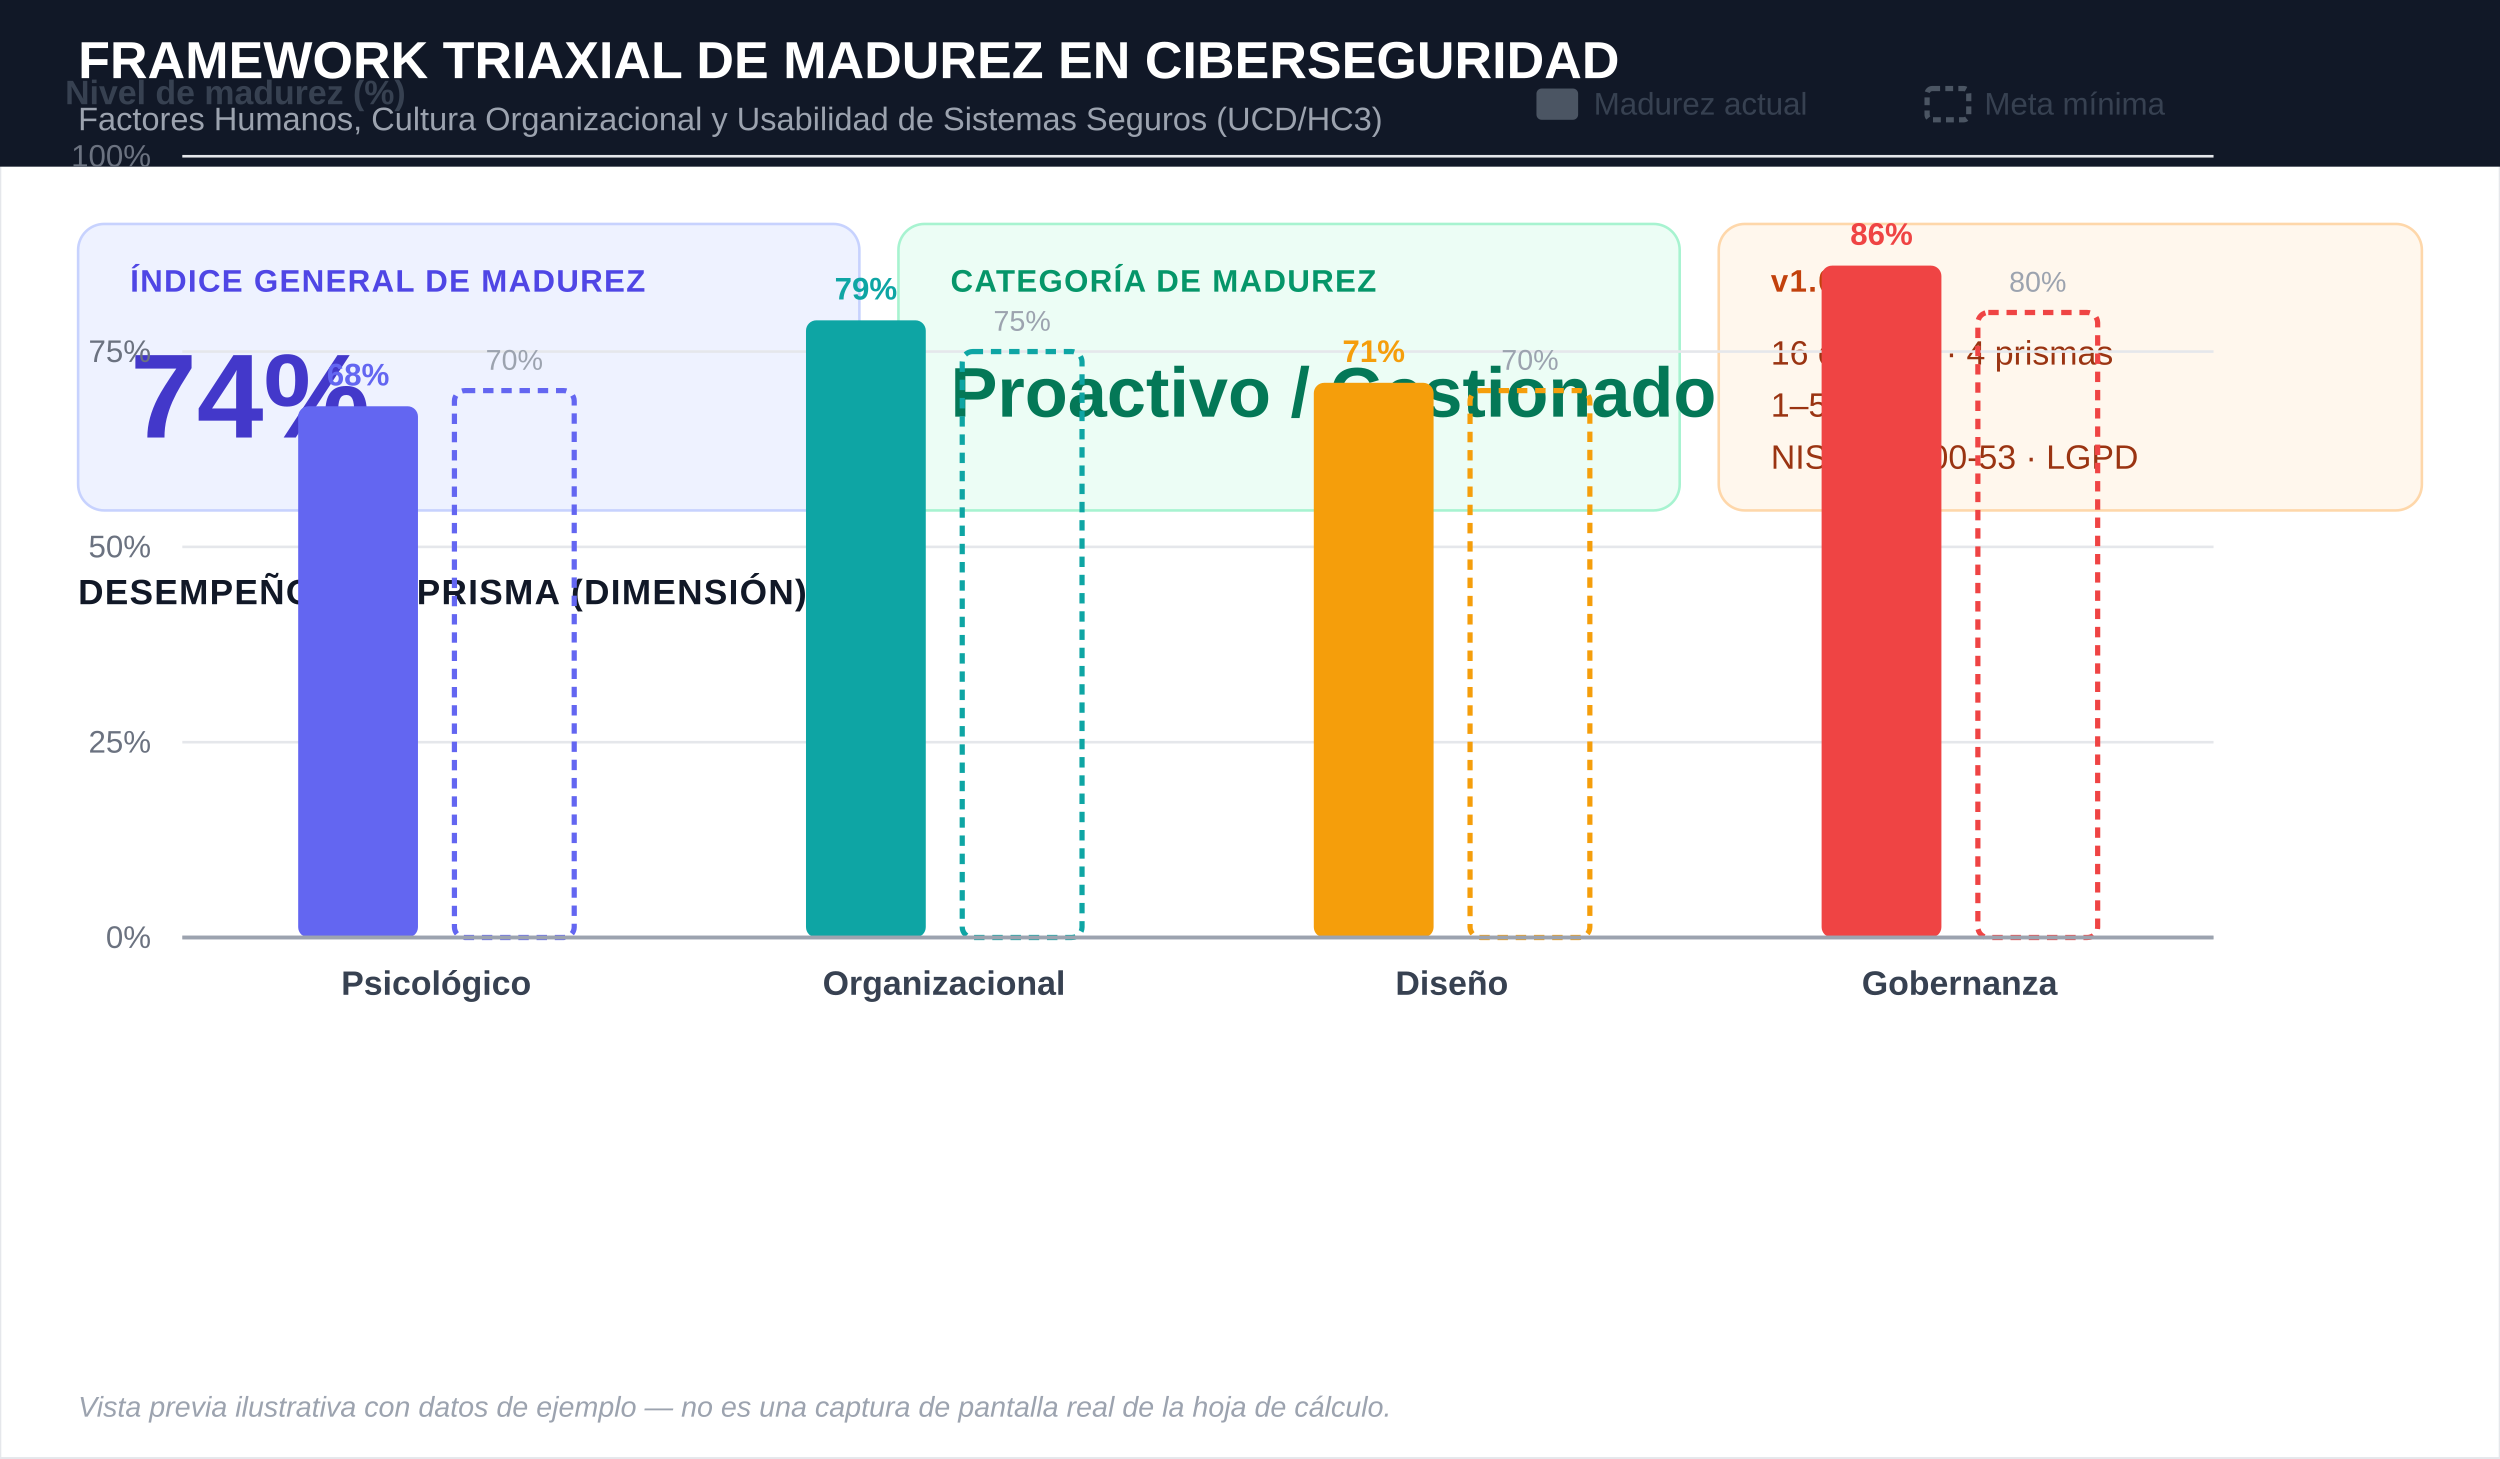
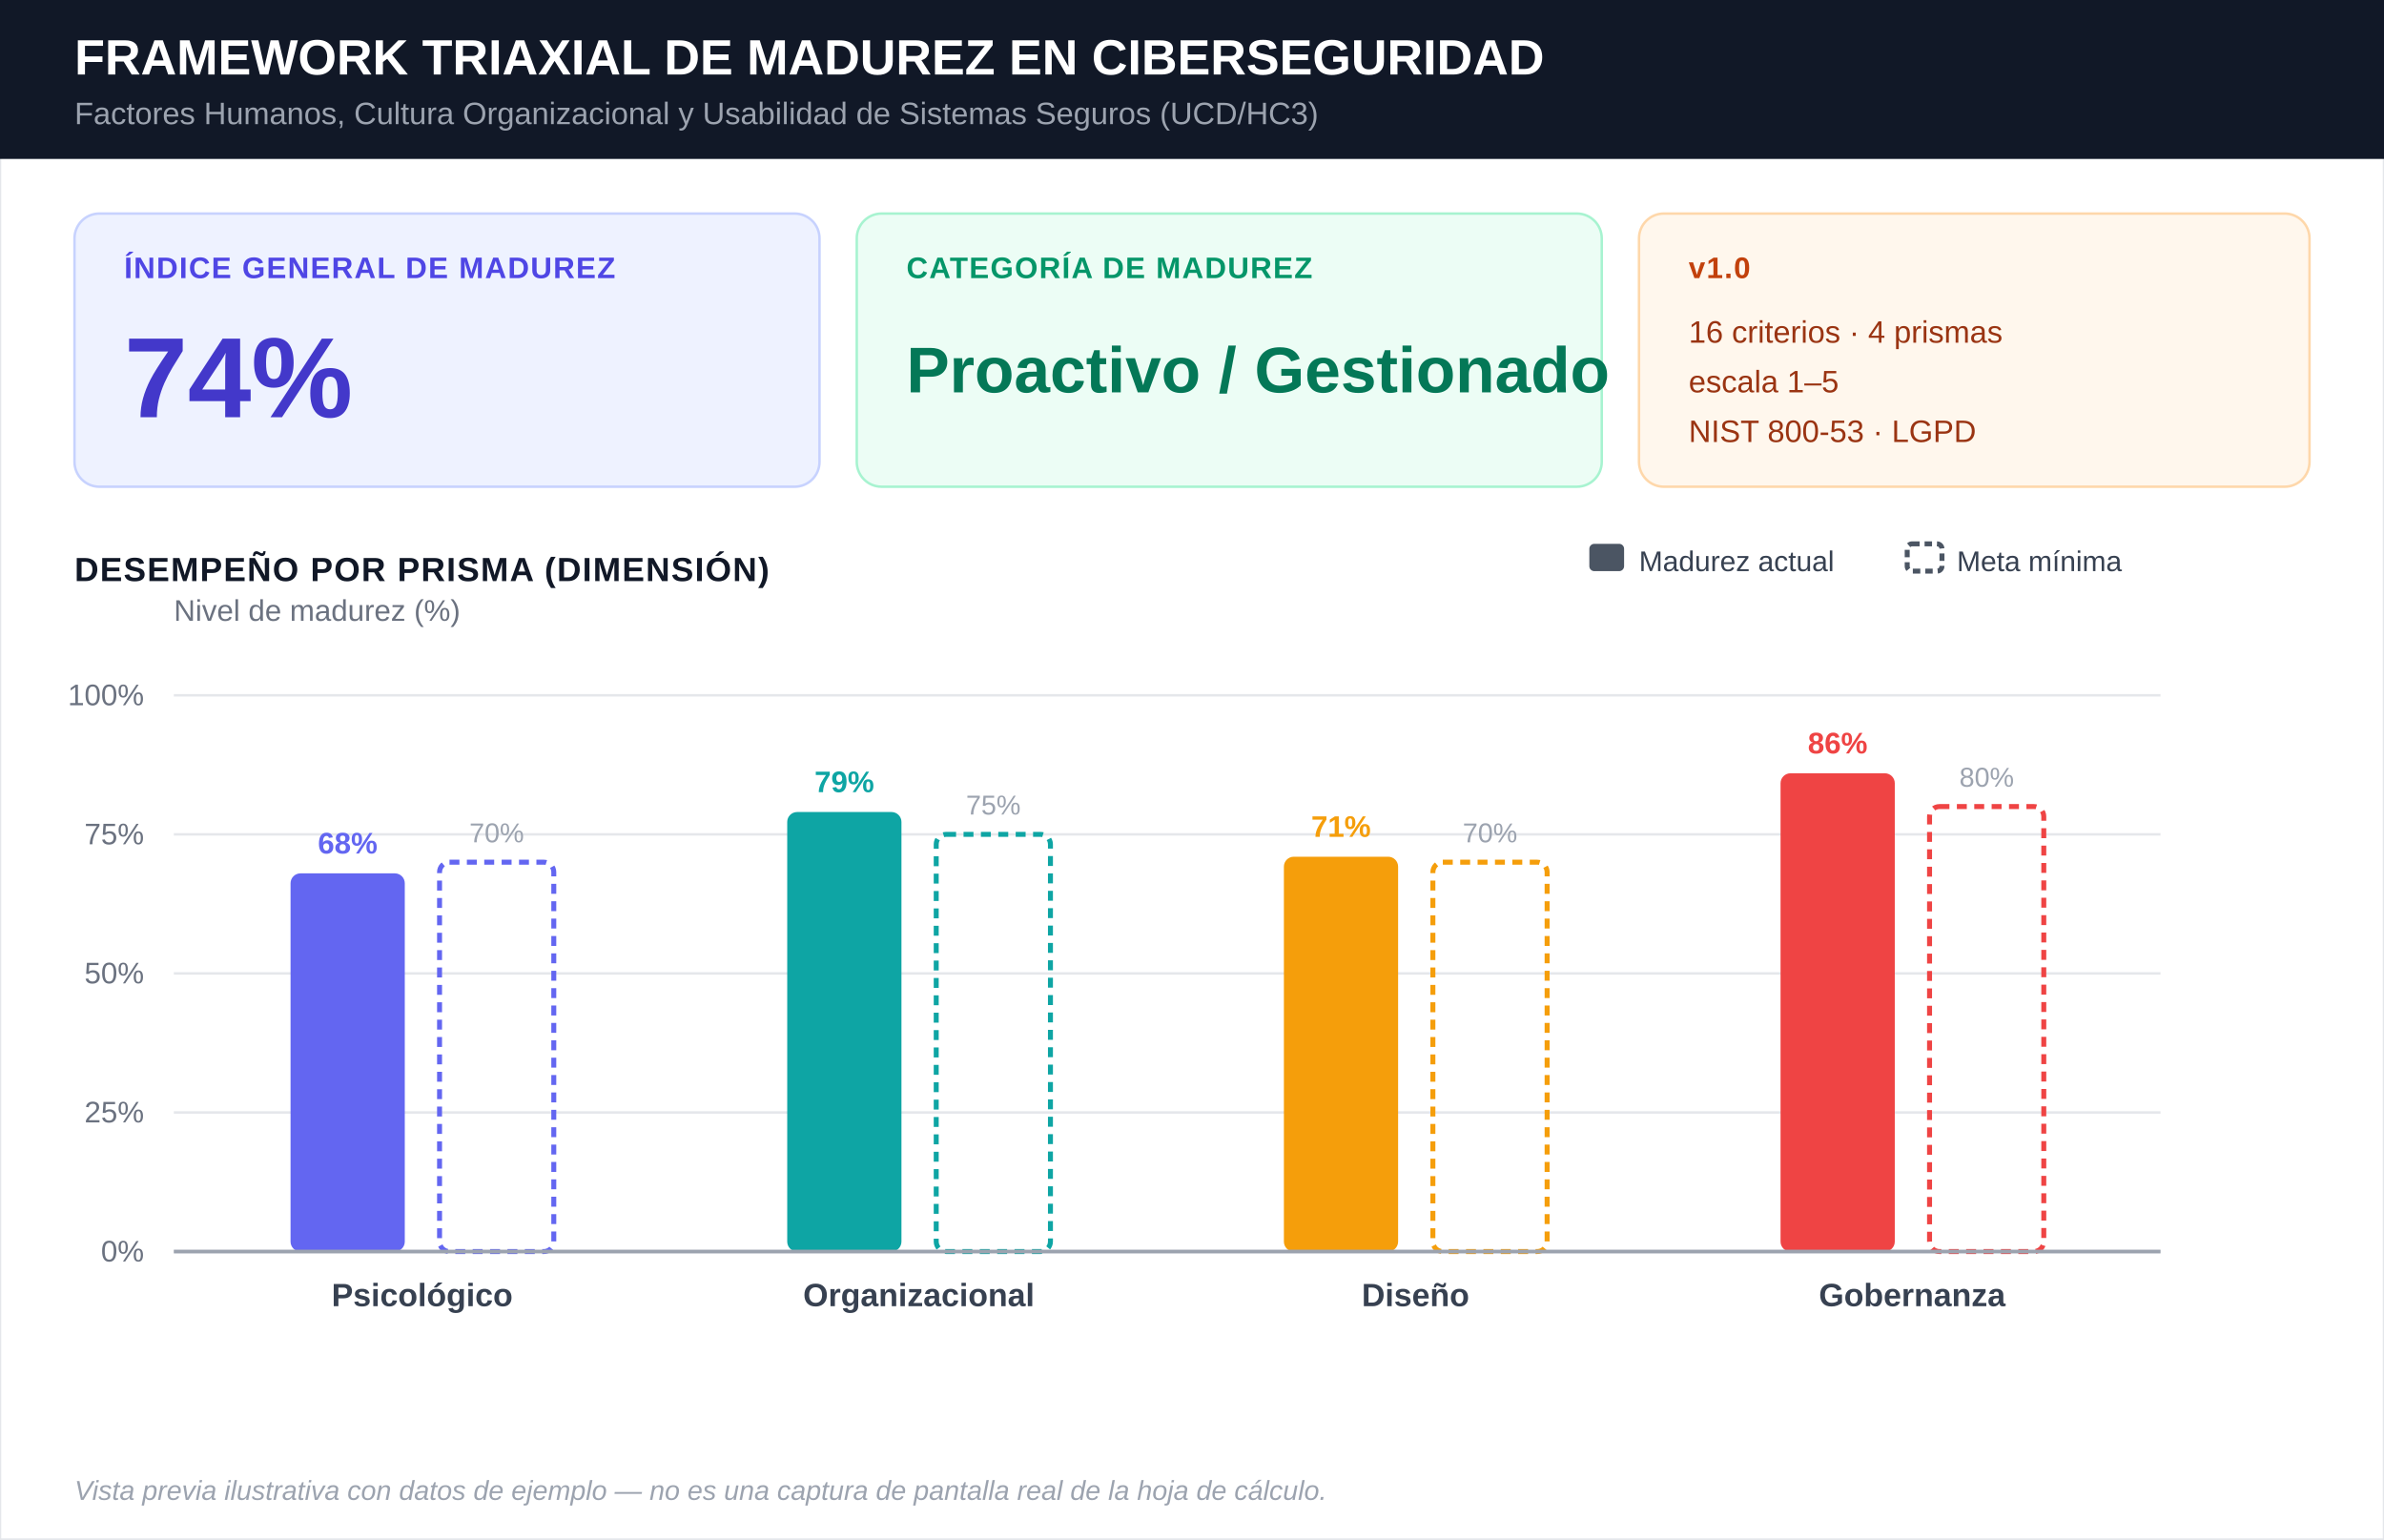
- <svg xmlns="http://www.w3.org/2000/svg" width="960" height="560" viewBox="0 0 960 560" font-family="Segoe UI, Arial, sans-serif">
-   <rect x="0" y="0" width="960" height="560" fill="#FFFFFF" stroke="#E5E7EB" stroke-width="1" />
+ <svg xmlns="http://www.w3.org/2000/svg" width="960" height="620" viewBox="0 0 960 620" font-family="Segoe UI, Arial, sans-serif">
+   <rect x="0" y="0" width="960" height="620" fill="#FFFFFF" stroke="#E5E7EB" stroke-width="1" />
  <rect x="0" y="0" width="960" height="64" fill="#111827" />
  <text x="30" y="30" font-size="20" font-weight="800" fill="#FFFFFF">FRAMEWORK TRIAXIAL DE MADUREZ EN CIBERSEGURIDAD</text>
  <text x="30" y="50" font-size="12.5" fill="#9CA3AF">Factores Humanos, Cultura Organizacional y Usabilidad de Sistemas Seguros (UCD/HC3)</text>
  <rect x="30" y="86" width="300" height="110" rx="10" fill="#EEF2FF" stroke="#C7D2FE" />
  <text x="50" y="112" font-size="12" font-weight="700" fill="#4F46E5" letter-spacing="0.5">ÍNDICE GENERAL DE MADUREZ</text>
  <text x="50" y="168" font-size="46" font-weight="800" fill="#4338CA">74%</text>
  <rect x="345" y="86" width="300" height="110" rx="10" fill="#ECFDF5" stroke="#A7F3D0" />
  <text x="365" y="112" font-size="12" font-weight="700" fill="#059669" letter-spacing="0.5">CATEGORÍA DE MADUREZ</text>
-   <text x="365" y="160" font-size="27" font-weight="800" fill="#047857">Proactivo / Gestionado</text>
+   <text x="365" y="158" font-size="26" font-weight="800" fill="#047857">Proactivo / Gestionado</text>
  <rect x="660" y="86" width="270" height="110" rx="10" fill="#FFF7ED" stroke="#FED7AA" />
  <text x="680" y="112" font-size="12" font-weight="700" fill="#C2410C" letter-spacing="0.5">v1.0</text>
-   <text x="680" y="140" font-size="13" fill="#9A3412">16 criterios · 4 prismas</text>
-   <text x="680" y="160" font-size="13" fill="#9A3412">1–5 escala</text>
-   <text x="680" y="180" font-size="13" fill="#9A3412">NIST SP 800-53 · LGPD</text>
-   <text x="30" y="232" font-size="13.5" font-weight="700" fill="#111827" letter-spacing="0.5">DESEMPEÑO POR PRISMA (DIMENSIÓN)</text>
-   <line x1="70" y1="360.0" x2="850" y2="360.0" stroke="#E5E7EB" stroke-width="1" />
-   <text x="58" y="364.0" text-anchor="end" font-size="12" fill="#6B7280" font-family="Segoe UI, Arial, sans-serif">0%</text>
-   <line x1="70" y1="285.0" x2="850" y2="285.0" stroke="#E5E7EB" stroke-width="1" />
-   <text x="58" y="289.0" text-anchor="end" font-size="12" fill="#6B7280" font-family="Segoe UI, Arial, sans-serif">25%</text>
-   <line x1="70" y1="210.0" x2="850" y2="210.0" stroke="#E5E7EB" stroke-width="1" />
-   <text x="58" y="214.0" text-anchor="end" font-size="12" fill="#6B7280" font-family="Segoe UI, Arial, sans-serif">50%</text>
-   <line x1="70" y1="135.0" x2="850" y2="135.0" stroke="#E5E7EB" stroke-width="1" />
-   <text x="58" y="139.0" text-anchor="end" font-size="12" fill="#6B7280" font-family="Segoe UI, Arial, sans-serif">75%</text>
-   <line x1="70" y1="60.0" x2="850" y2="60.0" stroke="#E5E7EB" stroke-width="1" />
-   <text x="58" y="64.0" text-anchor="end" font-size="12" fill="#6B7280" font-family="Segoe UI, Arial, sans-serif">100%</text>
-   <text x="25" y="40" font-size="13" fill="#374151" font-family="Segoe UI, Arial, sans-serif" font-weight="600">Nivel de madurez (%)</text>
-   <rect x="114.5" y="156.0" width="46" height="204.0" rx="4" fill="#6366F1" />
-   <text x="137.5" y="148.0" text-anchor="middle" font-size="12" font-weight="700" fill="#6366F1" font-family="Segoe UI, Arial, sans-serif">68%</text>
-   <rect x="174.5" y="150.0" width="46" height="210.0" rx="4" fill="none" stroke="#6366F1" stroke-width="2" stroke-dasharray="4,3" />
-   <text x="197.5" y="142.0" text-anchor="middle" font-size="11" fill="#9CA3AF" font-family="Segoe UI, Arial, sans-serif">70%</text>
-   <text x="167.5" y="382" text-anchor="middle" font-size="13" font-weight="600" fill="#374151" font-family="Segoe UI, Arial, sans-serif">Psicológico</text>
-   <rect x="309.5" y="123.0" width="46" height="237.0" rx="4" fill="#0EA5A4" />
-   <text x="332.5" y="115.0" text-anchor="middle" font-size="12" font-weight="700" fill="#0EA5A4" font-family="Segoe UI, Arial, sans-serif">79%</text>
-   <rect x="369.5" y="135.0" width="46" height="225.0" rx="4" fill="none" stroke="#0EA5A4" stroke-width="2" stroke-dasharray="4,3" />
-   <text x="392.5" y="127.0" text-anchor="middle" font-size="11" fill="#9CA3AF" font-family="Segoe UI, Arial, sans-serif">75%</text>
-   <text x="362.5" y="382" text-anchor="middle" font-size="13" font-weight="600" fill="#374151" font-family="Segoe UI, Arial, sans-serif">Organizacional</text>
-   <rect x="504.5" y="147.0" width="46" height="213.0" rx="4" fill="#F59E0B" />
-   <text x="527.5" y="139.0" text-anchor="middle" font-size="12" font-weight="700" fill="#F59E0B" font-family="Segoe UI, Arial, sans-serif">71%</text>
-   <rect x="564.5" y="150.0" width="46" height="210.0" rx="4" fill="none" stroke="#F59E0B" stroke-width="2" stroke-dasharray="4,3" />
-   <text x="587.5" y="142.0" text-anchor="middle" font-size="11" fill="#9CA3AF" font-family="Segoe UI, Arial, sans-serif">70%</text>
-   <text x="557.5" y="382" text-anchor="middle" font-size="13" font-weight="600" fill="#374151" font-family="Segoe UI, Arial, sans-serif">Diseño</text>
-   <rect x="699.5" y="102.0" width="46" height="258.0" rx="4" fill="#EF4444" />
-   <text x="722.5" y="94.0" text-anchor="middle" font-size="12" font-weight="700" fill="#EF4444" font-family="Segoe UI, Arial, sans-serif">86%</text>
-   <rect x="759.5" y="120.0" width="46" height="240.0" rx="4" fill="none" stroke="#EF4444" stroke-width="2" stroke-dasharray="4,3" />
-   <text x="782.5" y="112.0" text-anchor="middle" font-size="11" fill="#9CA3AF" font-family="Segoe UI, Arial, sans-serif">80%</text>
-   <text x="752.5" y="382" text-anchor="middle" font-size="13" font-weight="600" fill="#374151" font-family="Segoe UI, Arial, sans-serif">Gobernanza</text>
-   <line x1="70" y1="360" x2="850" y2="360" stroke="#9CA3AF" stroke-width="1.5" />
-   <rect x="590" y="34" width="16" height="12" rx="2" fill="#4B5563" />
-   <text x="612" y="44" font-size="12" fill="#374151" font-family="Segoe UI, Arial, sans-serif">Madurez actual</text>
-   <rect x="740" y="34" width="16" height="12" rx="2" fill="none" stroke="#4B5563" stroke-width="2" stroke-dasharray="3,2" />
-   <text x="762" y="44" font-size="12" fill="#374151" font-family="Segoe UI, Arial, sans-serif">Meta mínima</text>
-   <text x="30" y="544" font-size="11" fill="#9CA3AF" font-style="italic">Vista previa ilustrativa con datos de ejemplo — no es una captura de pantalla real de la hoja de cálculo.</text>
+   <text x="680" y="138" font-size="12.5" fill="#9A3412">16 criterios · 4 prismas</text>
+   <text x="680" y="158" font-size="12.5" fill="#9A3412">escala 1–5</text>
+   <text x="680" y="178" font-size="12.5" fill="#9A3412">NIST 800-53 · LGPD</text>
+   <text x="30" y="234" font-size="13.5" font-weight="700" fill="#111827" letter-spacing="0.5">DESEMPEÑO POR PRISMA (DIMENSIÓN)</text>
+   <line x1="70" y1="504.0" x2="870" y2="504.0" stroke="#E5E7EB" stroke-width="1" />
+   <text x="58" y="508.0" text-anchor="end" font-size="12" fill="#6B7280" font-family="Segoe UI, Arial, sans-serif">0%</text>
+   <line x1="70" y1="448.0" x2="870" y2="448.0" stroke="#E5E7EB" stroke-width="1" />
+   <text x="58" y="452.0" text-anchor="end" font-size="12" fill="#6B7280" font-family="Segoe UI, Arial, sans-serif">25%</text>
+   <line x1="70" y1="392.0" x2="870" y2="392.0" stroke="#E5E7EB" stroke-width="1" />
+   <text x="58" y="396.0" text-anchor="end" font-size="12" fill="#6B7280" font-family="Segoe UI, Arial, sans-serif">50%</text>
+   <line x1="70" y1="336.0" x2="870" y2="336.0" stroke="#E5E7EB" stroke-width="1" />
+   <text x="58" y="340.0" text-anchor="end" font-size="12" fill="#6B7280" font-family="Segoe UI, Arial, sans-serif">75%</text>
+   <line x1="70" y1="280.0" x2="870" y2="280.0" stroke="#E5E7EB" stroke-width="1" />
+   <text x="58" y="284.0" text-anchor="end" font-size="12" fill="#6B7280" font-family="Segoe UI, Arial, sans-serif">100%</text>
+   <text x="70" y="250" font-size="12" fill="#6B7280" font-family="Segoe UI, Arial, sans-serif">Nivel de madurez (%)</text>
+   <rect x="117.0" y="351.7" width="46" height="152.3" rx="4" fill="#6366F1" />
+   <text x="140.0" y="343.7" text-anchor="middle" font-size="12" font-weight="700" fill="#6366F1" font-family="Segoe UI, Arial, sans-serif">68%</text>
+   <rect x="177.0" y="347.2" width="46" height="156.8" rx="4" fill="none" stroke="#6366F1" stroke-width="2" stroke-dasharray="4,3" />
+   <text x="200.0" y="339.2" text-anchor="middle" font-size="11" fill="#9CA3AF" font-family="Segoe UI, Arial, sans-serif">70%</text>
+   <text x="170.0" y="526" text-anchor="middle" font-size="13" font-weight="600" fill="#374151" font-family="Segoe UI, Arial, sans-serif">Psicológico</text>
+   <rect x="317.0" y="327.0" width="46" height="177.0" rx="4" fill="#0EA5A4" />
+   <text x="340.0" y="319.0" text-anchor="middle" font-size="12" font-weight="700" fill="#0EA5A4" font-family="Segoe UI, Arial, sans-serif">79%</text>
+   <rect x="377.0" y="336.0" width="46" height="168.0" rx="4" fill="none" stroke="#0EA5A4" stroke-width="2" stroke-dasharray="4,3" />
+   <text x="400.0" y="328.0" text-anchor="middle" font-size="11" fill="#9CA3AF" font-family="Segoe UI, Arial, sans-serif">75%</text>
+   <text x="370.0" y="526" text-anchor="middle" font-size="13" font-weight="600" fill="#374151" font-family="Segoe UI, Arial, sans-serif">Organizacional</text>
+   <rect x="517.0" y="345.0" width="46" height="159.0" rx="4" fill="#F59E0B" />
+   <text x="540.0" y="337.0" text-anchor="middle" font-size="12" font-weight="700" fill="#F59E0B" font-family="Segoe UI, Arial, sans-serif">71%</text>
+   <rect x="577.0" y="347.2" width="46" height="156.8" rx="4" fill="none" stroke="#F59E0B" stroke-width="2" stroke-dasharray="4,3" />
+   <text x="600.0" y="339.2" text-anchor="middle" font-size="11" fill="#9CA3AF" font-family="Segoe UI, Arial, sans-serif">70%</text>
+   <text x="570.0" y="526" text-anchor="middle" font-size="13" font-weight="600" fill="#374151" font-family="Segoe UI, Arial, sans-serif">Diseño</text>
+   <rect x="717.0" y="311.4" width="46" height="192.6" rx="4" fill="#EF4444" />
+   <text x="740.0" y="303.4" text-anchor="middle" font-size="12" font-weight="700" fill="#EF4444" font-family="Segoe UI, Arial, sans-serif">86%</text>
+   <rect x="777.0" y="324.8" width="46" height="179.2" rx="4" fill="none" stroke="#EF4444" stroke-width="2" stroke-dasharray="4,3" />
+   <text x="800.0" y="316.8" text-anchor="middle" font-size="11" fill="#9CA3AF" font-family="Segoe UI, Arial, sans-serif">80%</text>
+   <text x="770.0" y="526" text-anchor="middle" font-size="13" font-weight="600" fill="#374151" font-family="Segoe UI, Arial, sans-serif">Gobernanza</text>
+   <line x1="70" y1="504" x2="870" y2="504" stroke="#9CA3AF" stroke-width="1.5" />
+   <rect x="640" y="219" width="14" height="11" rx="2" fill="#4B5563" />
+   <text x="660" y="230" font-size="11.5" fill="#374151" font-family="Segoe UI, Arial, sans-serif">Madurez actual</text>
+   <rect x="768" y="219" width="14" height="11" rx="2" fill="none" stroke="#4B5563" stroke-width="2" stroke-dasharray="3,2" />
+   <text x="788" y="230" font-size="11.5" fill="#374151" font-family="Segoe UI, Arial, sans-serif">Meta mínima</text>
+   <text x="30" y="604" font-size="11" fill="#9CA3AF" font-style="italic">Vista previa ilustrativa con datos de ejemplo — no es una captura de pantalla real de la hoja de cálculo.</text>
</svg>
